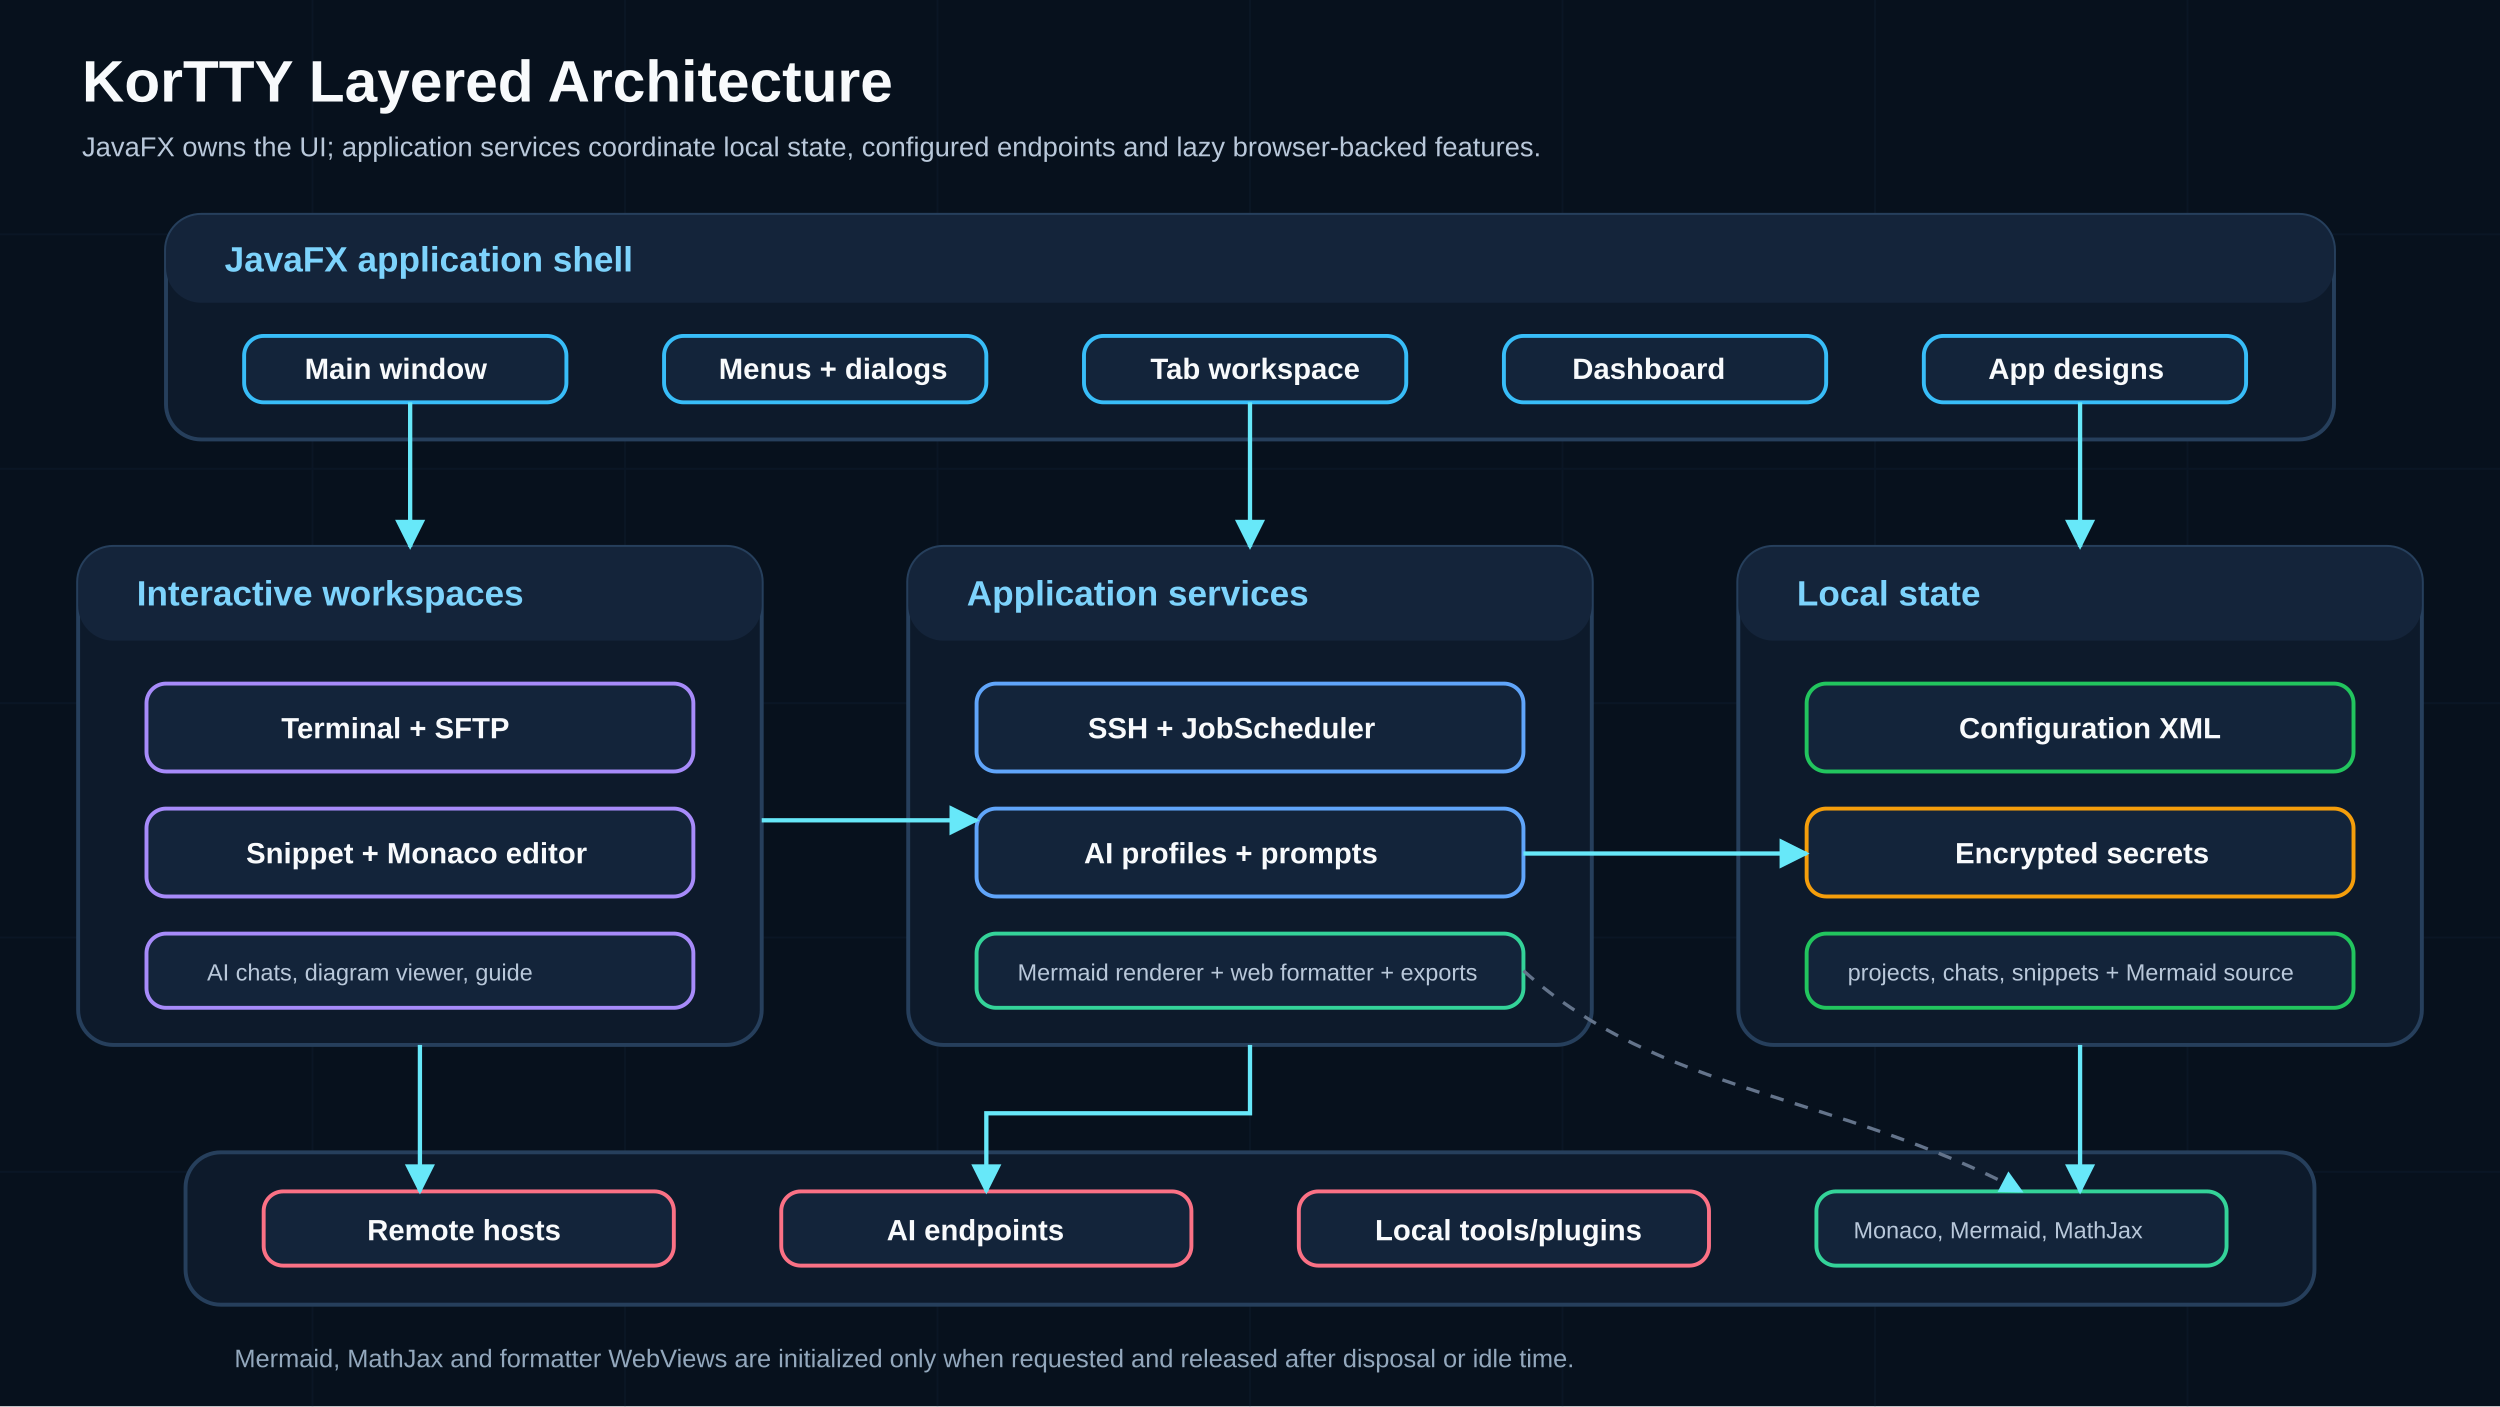
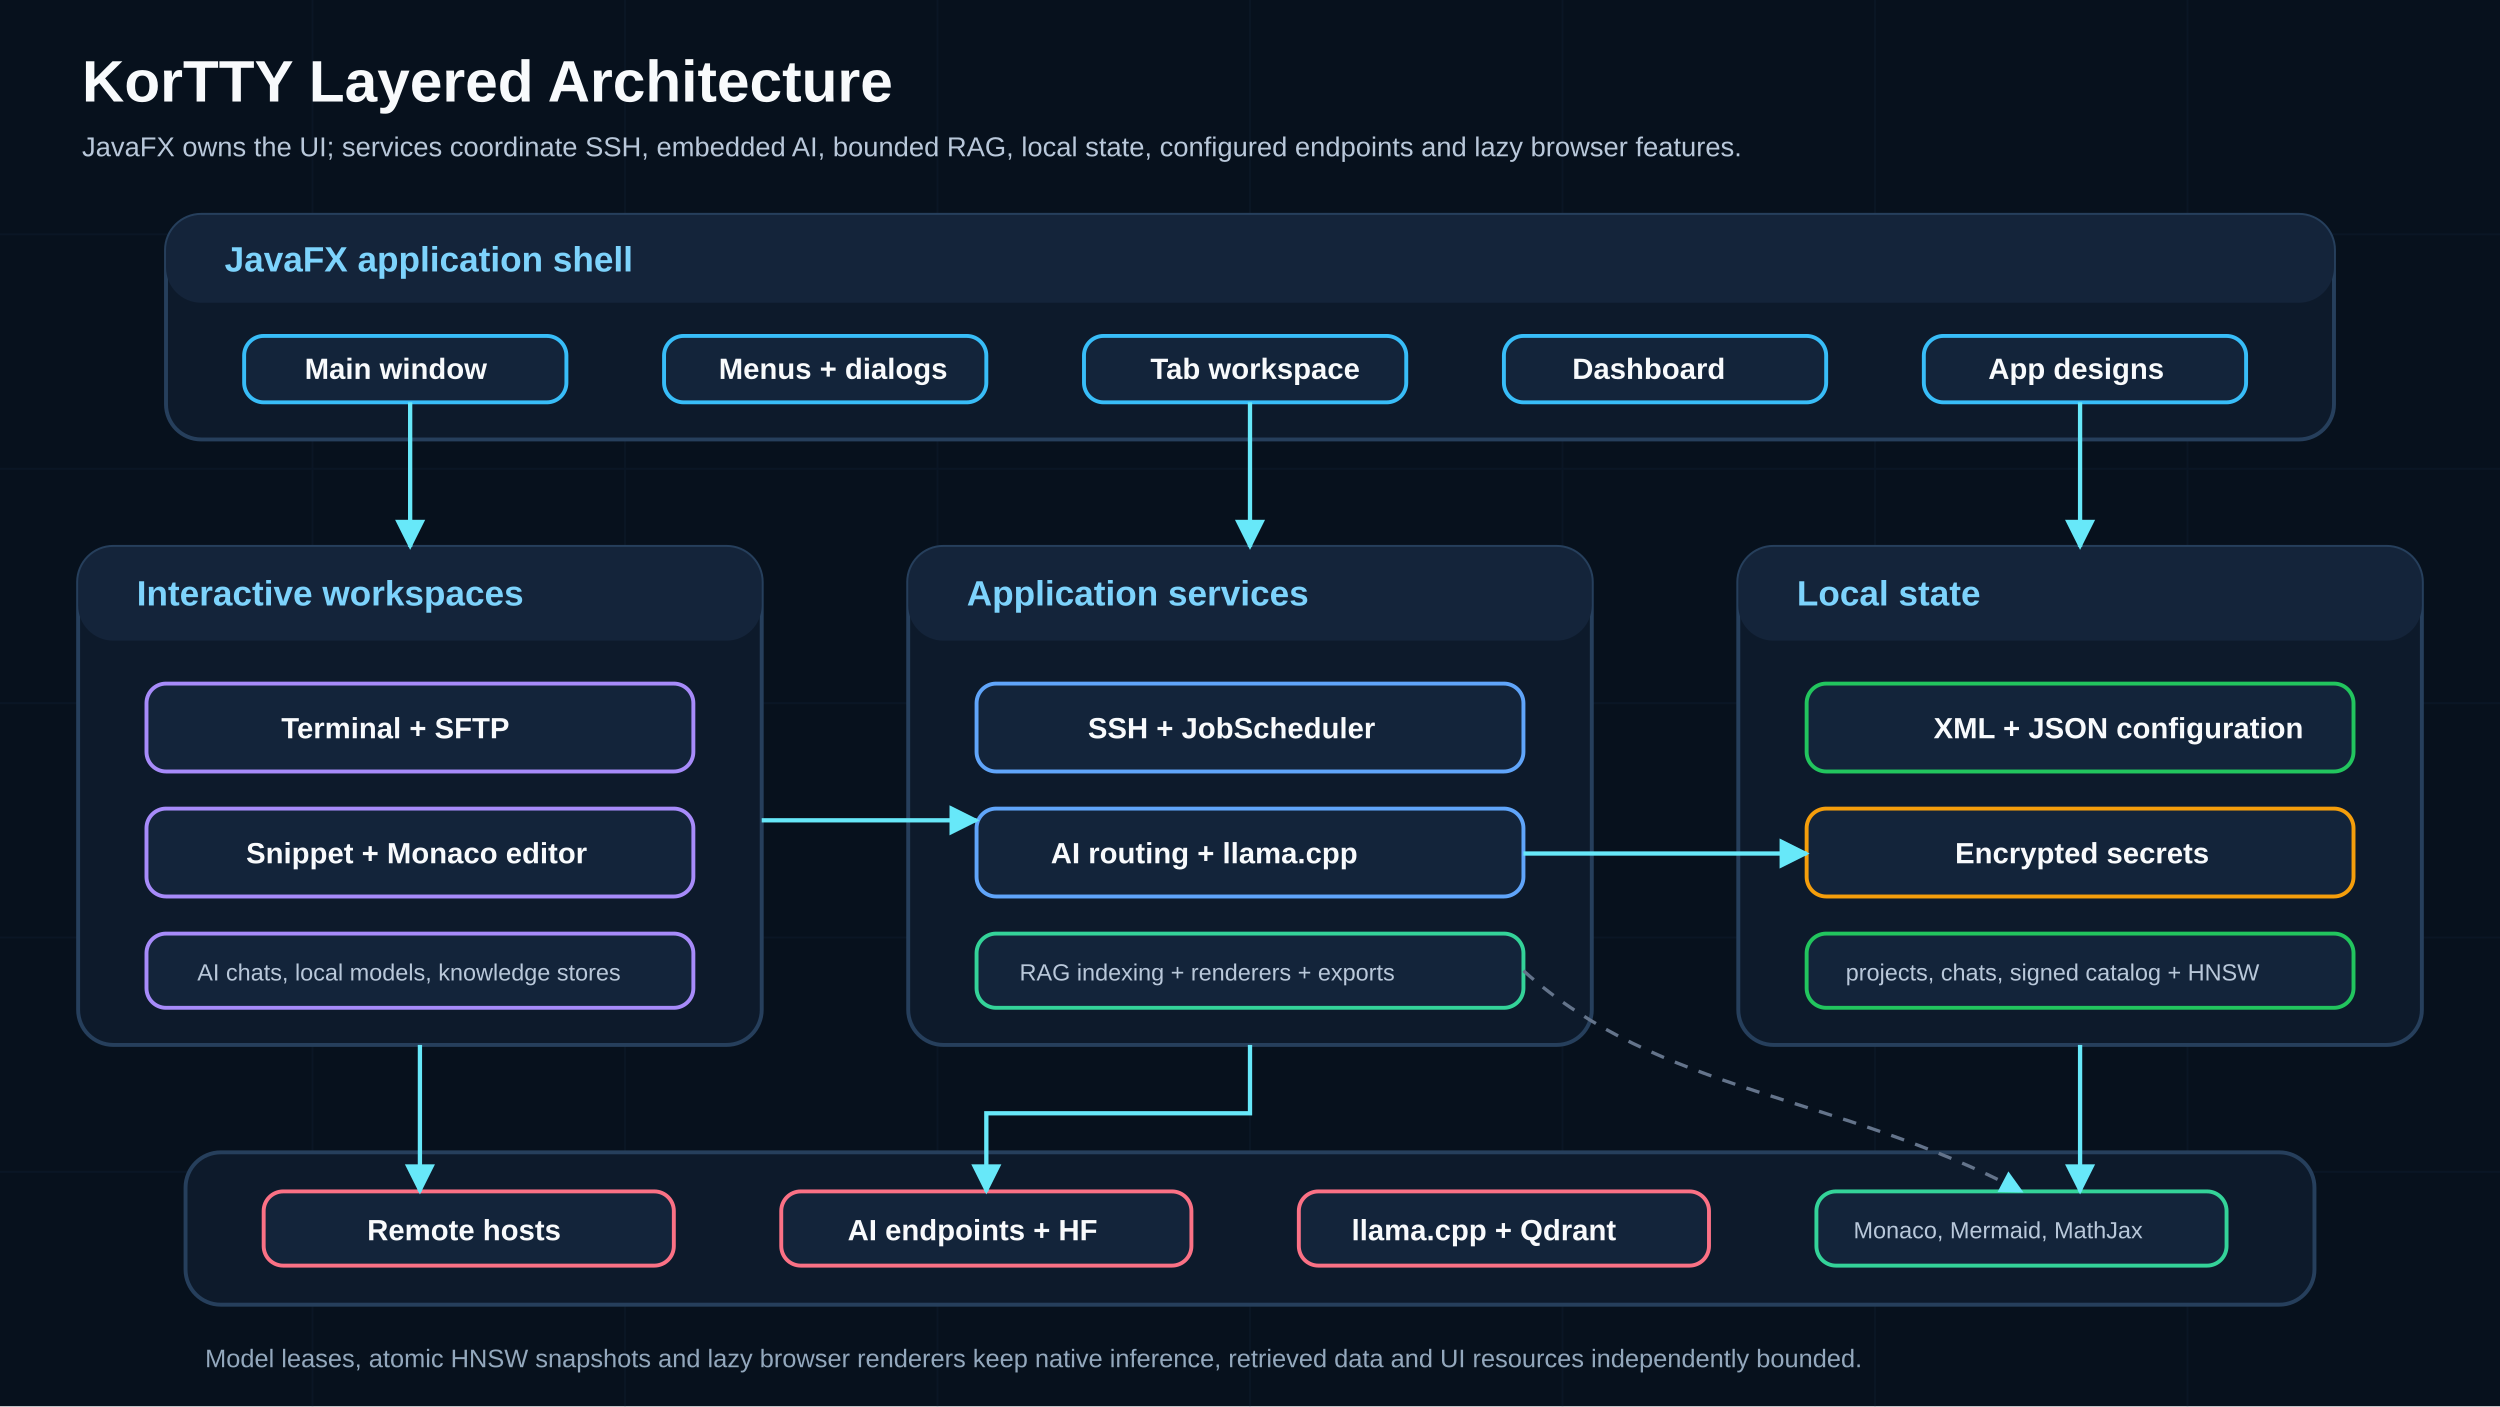
<svg xmlns="http://www.w3.org/2000/svg" viewBox="0 0 1280 720" role="img" aria-labelledby="title desc">
  <defs>
    <marker id="arrow" viewBox="0 0 10 10" refX="9" refY="5" markerWidth="7" markerHeight="7" orient="auto-start-reverse">
      <path d="M 0 0 L 10 5 L 0 10 z" fill="#67e8f9" />
    </marker>
    <style>
      text{font-family:Arial,Helvetica,sans-serif;fill:#e6f3ff;font-size:16px}
      .bg{fill:#07111d}
      .grid{stroke:#14243a;stroke-width:1}
      .panel{fill:#0d1a2b;stroke:#263f5c;stroke-width:2;rx:18}
      .header{fill:#14243a;rx:18}
      .box{fill:#13243a;stroke:#38bdf8;stroke-width:2;rx:10}
      .workspace{stroke:#a78bfa}
      .service{stroke:#60a5fa}
      .render{stroke:#34d399}
      .state{stroke:#22c55e}
      .secure{stroke:#f59e0b}
      .external{stroke:#fb7185}
      .title{font-size:30px;font-weight:700;fill:#f8fafc}
      .subtitle{font-size:14px;fill:#b9c8da}
      .panelTitle{font-size:18px;font-weight:700;fill:#7dd3fc}
      .label{font-size:15px;font-weight:700;fill:#f8fafc}
      .detail{font-size:12px;fill:#b9c8da}
      .note{font-size:13px;fill:#93a8bd}
      .line{stroke:#67e8f9;stroke-width:2.2;fill:none;marker-end:url(#arrow)}
      .dash{stroke:#64748b;stroke-width:1.7;stroke-dasharray:7 6;fill:none;marker-end:url(#arrow)}
    </style>
  </defs>
  <rect class="bg" width="1280" height="720" />
  <path class="grid" d="M 0 120 H 1280 M 0 240 H 1280 M 0 360 H 1280 M 0 480 H 1280 M 0 600 H 1280 M 160 0 V 720 M 320 0 V 720 M 480 0 V 720 M 640 0 V 720 M 800 0 V 720 M 960 0 V 720 M 1120 0 V 720" opacity="0.25" />
  <text class="title" x="42" y="52">KorTTY Layered Architecture</text>
-   <text class="subtitle" x="42" y="80">JavaFX owns the UI; application services coordinate local state, configured endpoints and lazy browser-backed features.</text>
+   <text class="subtitle" x="42" y="80">JavaFX owns the UI; services coordinate SSH, embedded AI, bounded RAG, local state, configured endpoints and lazy browser features.</text>
  <rect class="panel" x="85" y="110" width="1110" height="115" />
  <rect class="header" x="85" y="110" width="1110" height="45" />
  <text class="panelTitle" x="115" y="139">JavaFX application shell</text>
  <rect class="box" x="125" y="172" width="165" height="34" />
  <text class="label" x="156" y="194">Main window</text>
  <rect class="box" x="340" y="172" width="165" height="34" />
  <text class="label" x="368" y="194">Menus + dialogs</text>
  <rect class="box" x="555" y="172" width="165" height="34" />
  <text class="label" x="589" y="194">Tab workspace</text>
  <rect class="box" x="770" y="172" width="165" height="34" />
  <text class="label" x="805" y="194">Dashboard</text>
  <rect class="box" x="985" y="172" width="165" height="34" />
  <text class="label" x="1018" y="194">App designs</text>
  <rect class="panel" x="40" y="280" width="350" height="255" />
  <rect class="header" x="40" y="280" width="350" height="48" />
  <text class="panelTitle" x="70" y="310">Interactive workspaces</text>
  <rect class="box workspace" x="75" y="350" width="280" height="45" />
  <text class="label" x="144" y="378">Terminal + SFTP</text>
  <rect class="box workspace" x="75" y="414" width="280" height="45" />
  <text class="label" x="126" y="442">Snippet + Monaco editor</text>
  <rect class="box workspace" x="75" y="478" width="280" height="38" />
-   <text class="detail" x="106" y="502">AI chats, diagram viewer, guide</text>
+   <text class="detail" x="101" y="502">AI chats, local models, knowledge stores</text>
  <rect class="panel" x="465" y="280" width="350" height="255" />
  <rect class="header" x="465" y="280" width="350" height="48" />
  <text class="panelTitle" x="495" y="310">Application services</text>
  <rect class="box service" x="500" y="350" width="280" height="45" />
  <text class="label" x="557" y="378">SSH + JobScheduler</text>
  <rect class="box service" x="500" y="414" width="280" height="45" />
-   <text class="label" x="555" y="442">AI profiles + prompts</text>
+   <text class="label" x="538" y="442">AI routing + llama.cpp</text>
  <rect class="box render" x="500" y="478" width="280" height="38" />
-   <text class="detail" x="521" y="502">Mermaid renderer + web formatter + exports</text>
+   <text class="detail" x="522" y="502">RAG indexing + renderers + exports</text>
  <rect class="panel" x="890" y="280" width="350" height="255" />
  <rect class="header" x="890" y="280" width="350" height="48" />
  <text class="panelTitle" x="920" y="310">Local state</text>
  <rect class="box state" x="925" y="350" width="280" height="45" />
-   <text class="label" x="1003" y="378">Configuration XML</text>
+   <text class="label" x="990" y="378">XML + JSON configuration</text>
  <rect class="box secure" x="925" y="414" width="280" height="45" />
  <text class="label" x="1001" y="442">Encrypted secrets</text>
  <rect class="box state" x="925" y="478" width="280" height="38" />
-   <text class="detail" x="946" y="502">projects, chats, snippets + Mermaid source</text>
+   <text class="detail" x="945" y="502">projects, chats, signed catalog + HNSW</text>
  <rect class="panel" x="95" y="590" width="1090" height="78" />
  <rect class="box external" x="135" y="610" width="210" height="38" />
  <text class="label" x="188" y="635">Remote hosts</text>
  <rect class="box external" x="400" y="610" width="210" height="38" />
-   <text class="label" x="454" y="635">AI endpoints</text>
+   <text class="label" x="434" y="635">AI endpoints + HF</text>
  <rect class="box external" x="665" y="610" width="210" height="38" />
-   <text class="label" x="704" y="635">Local tools/plugins</text>
+   <text class="label" x="692" y="635">llama.cpp + Qdrant</text>
  <rect class="box render" x="930" y="610" width="210" height="38" />
  <text class="detail" x="949" y="634">Monaco, Mermaid, MathJax</text>
  <path class="line" d="M 210 206 V 280" />
  <path class="line" d="M 640 206 V 280" />
  <path class="line" d="M 1065 206 V 280" />
  <path class="line" d="M 390 420 H 500" />
  <path class="line" d="M 780 437 H 925" />
  <path class="line" d="M 215 535 V 610" />
  <path class="line" d="M 640 535 V 570 H 505 V 610" />
  <path class="line" d="M 1065 535 V 610" />
  <path class="dash" d="M 780 497 C 850 560 940 560 1035 610" />
-   <text class="note" x="120" y="700">Mermaid, MathJax and formatter WebViews are initialized only when requested and released after disposal or idle time.</text>
+   <text class="note" x="105" y="700">Model leases, atomic HNSW snapshots and lazy browser renderers keep native inference, retrieved data and UI resources independently bounded.</text>
</svg>
